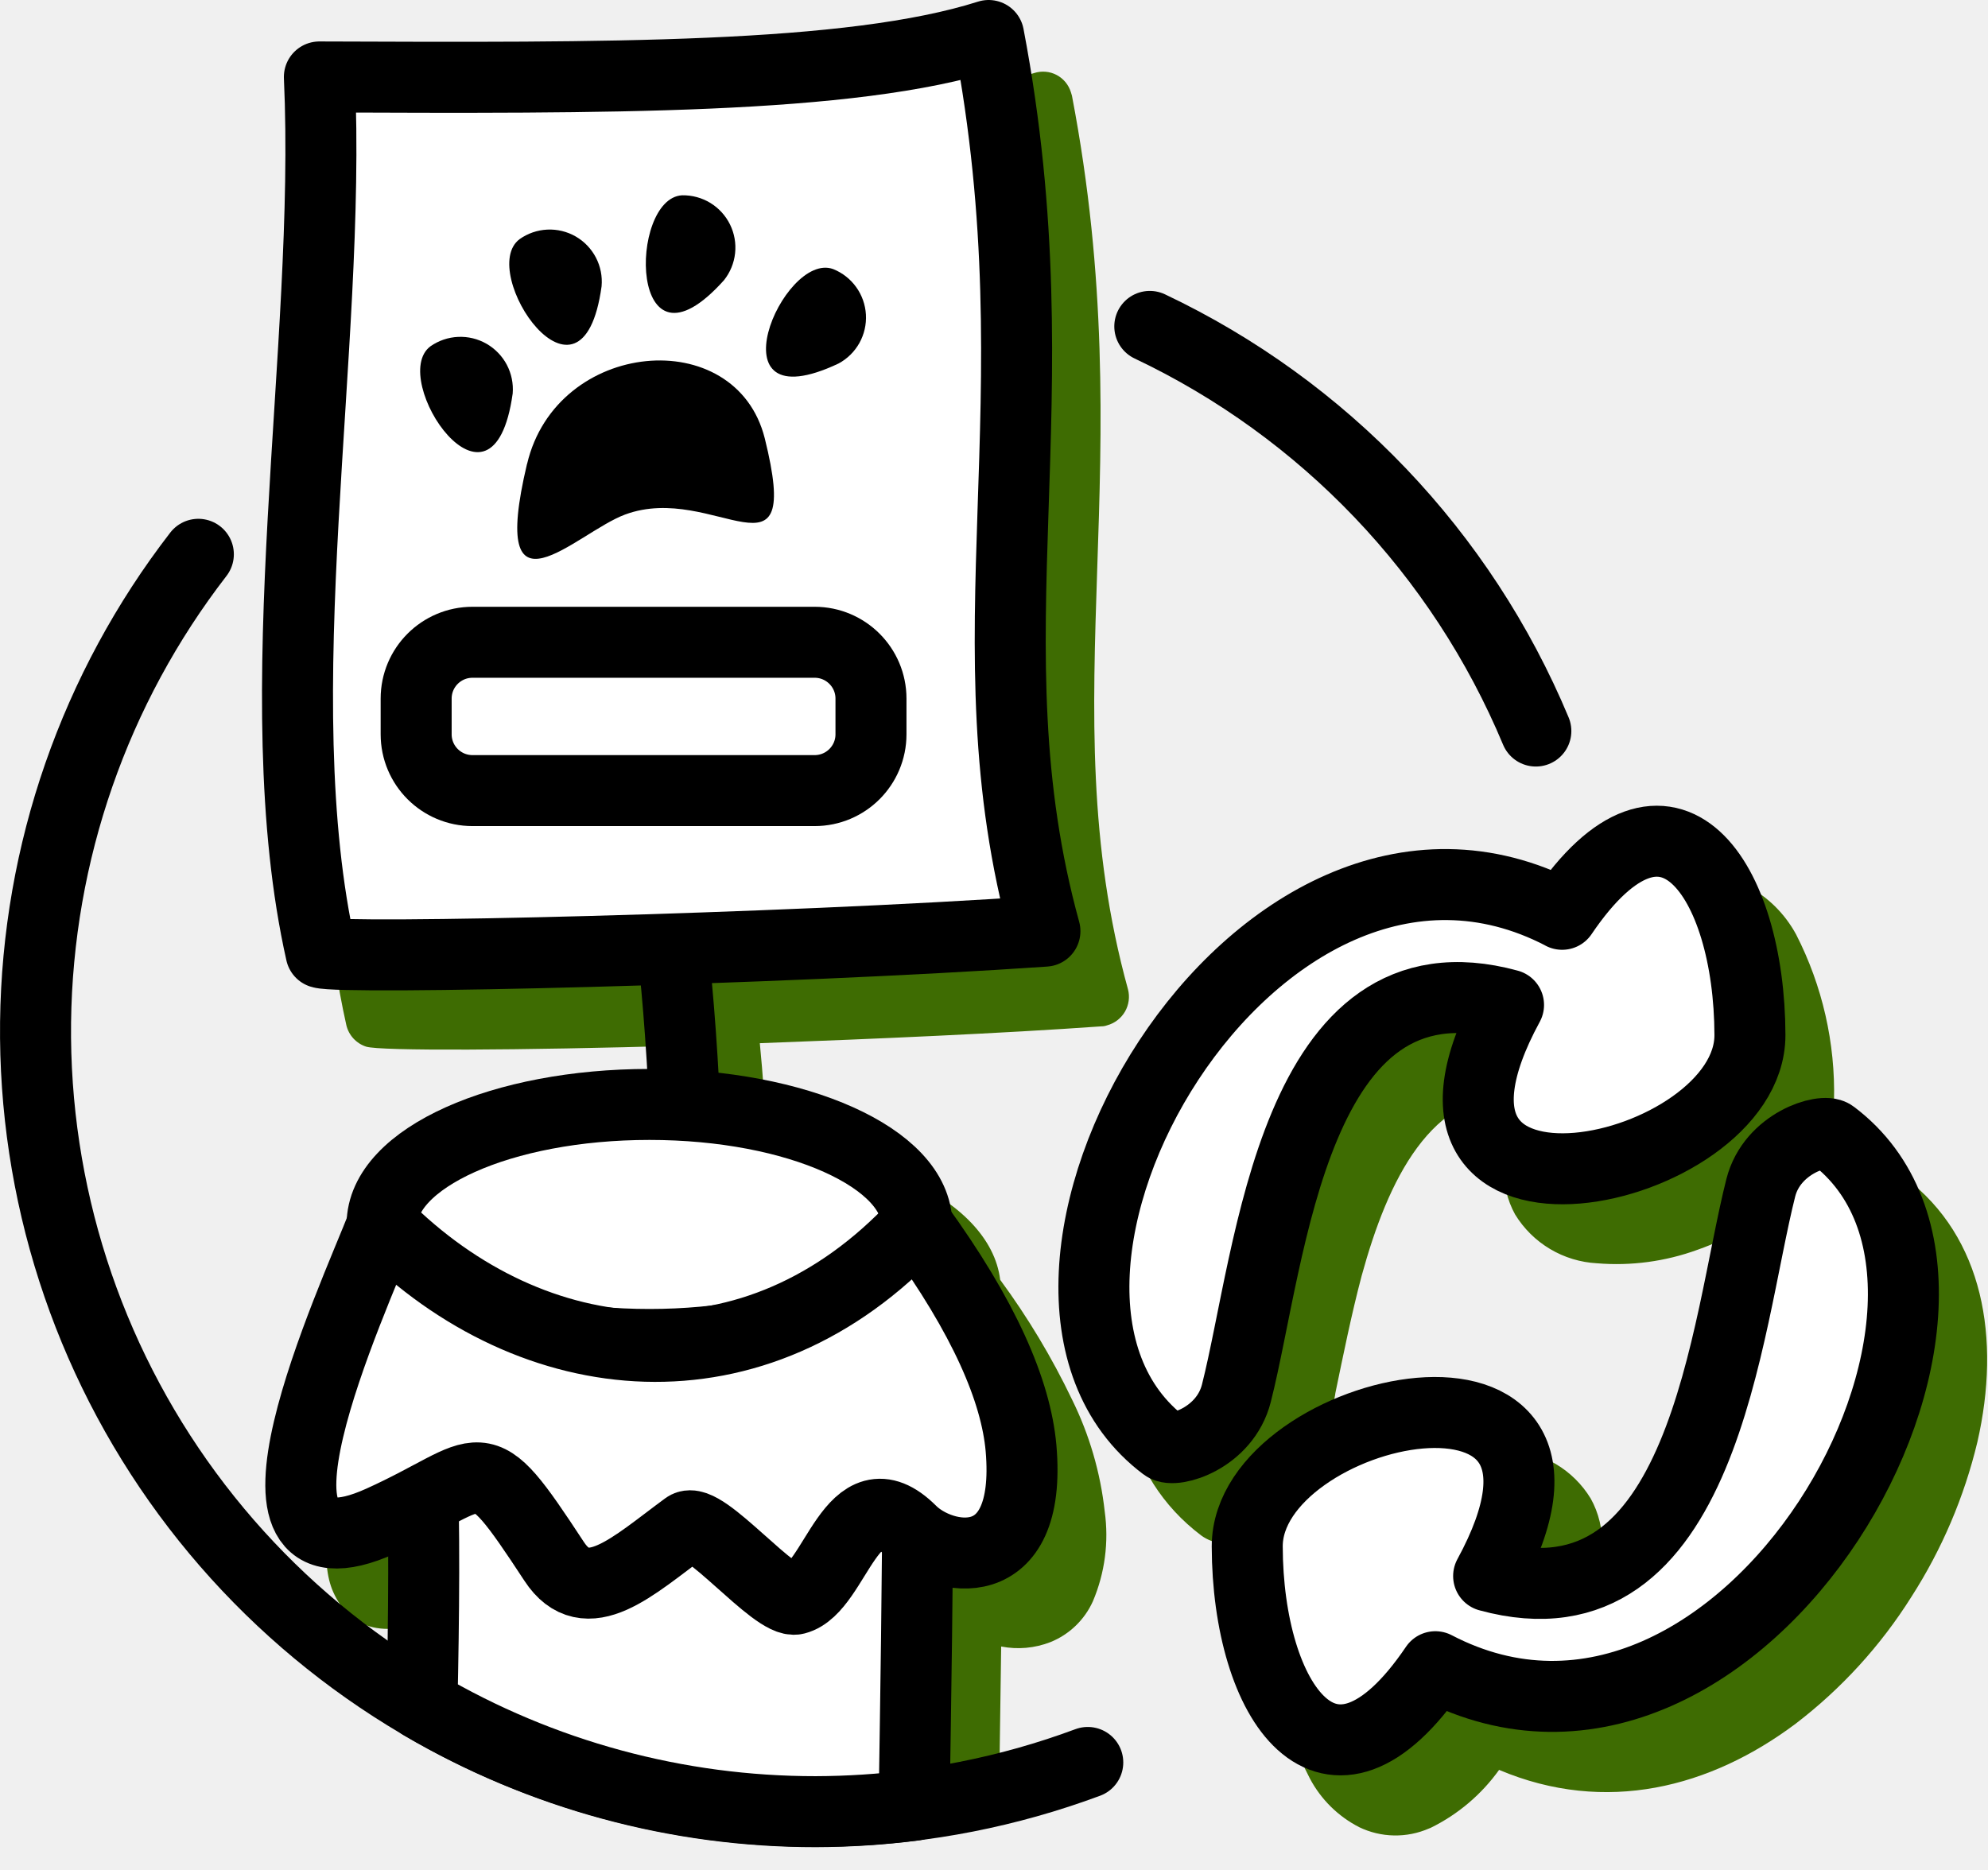
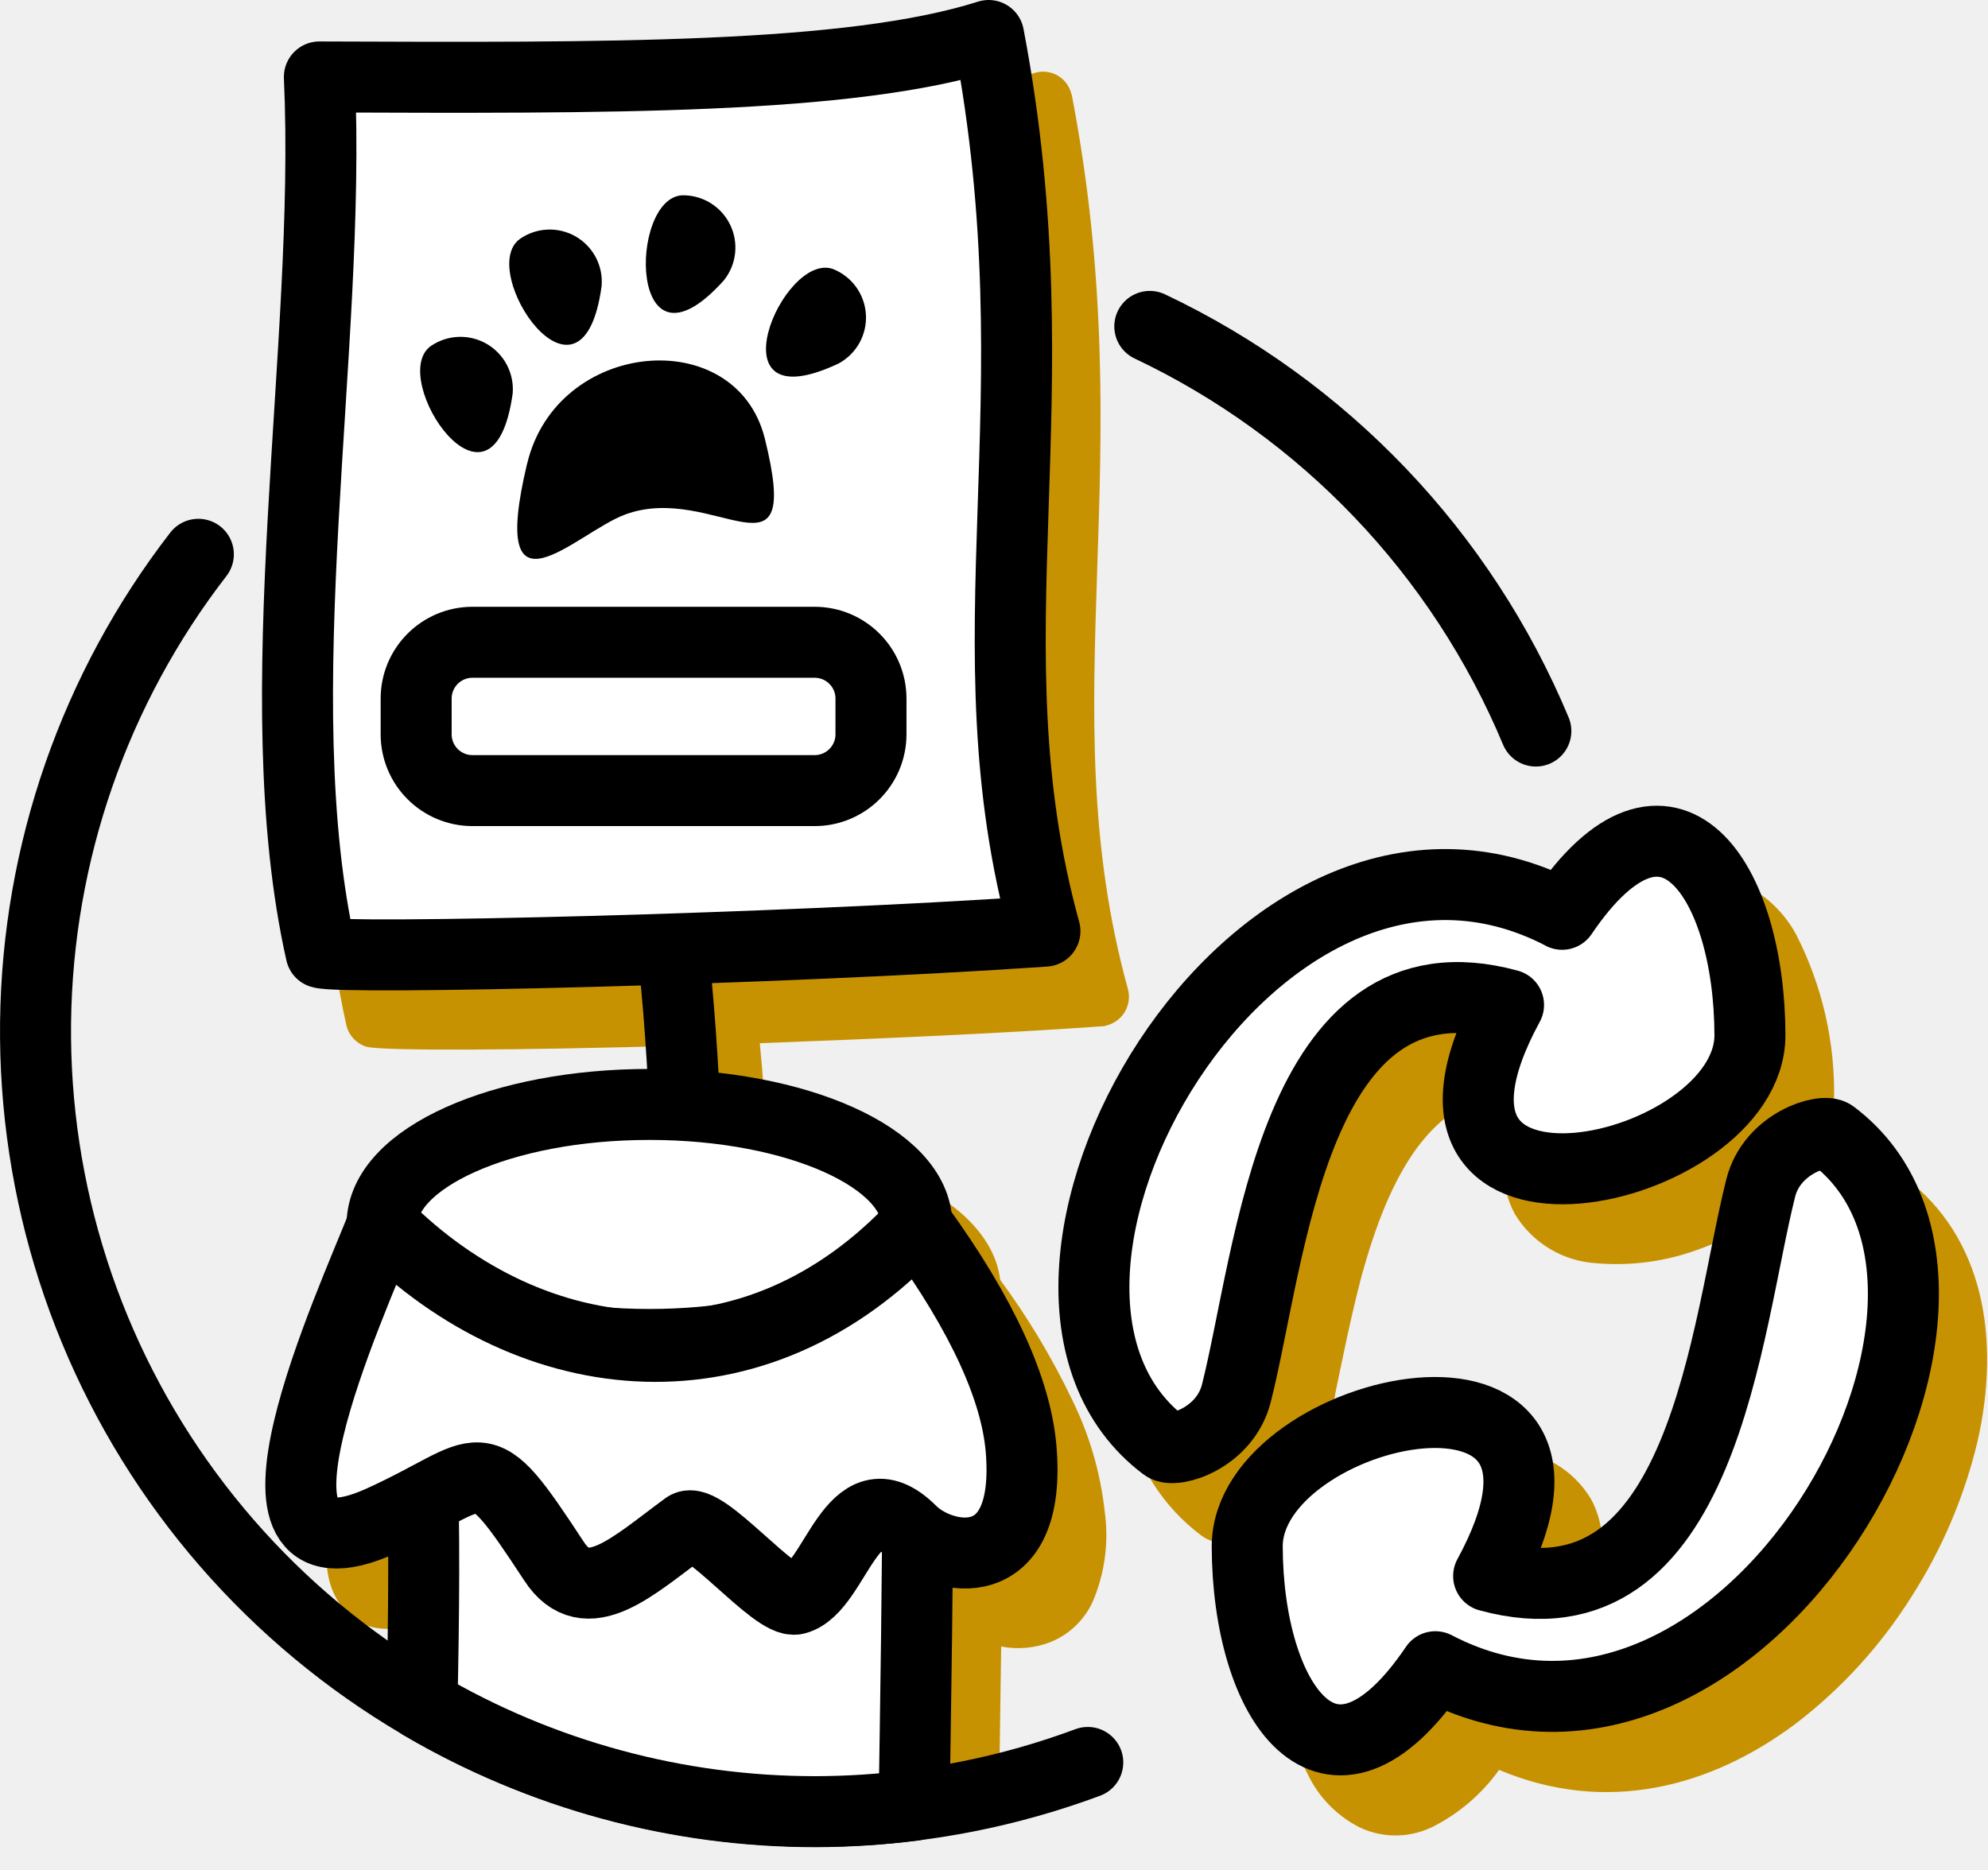
<svg xmlns="http://www.w3.org/2000/svg" width="84" height="79" viewBox="0 0 84 79" fill="none">
  <g clip-path="url(#clip0_660_1075)">
-     <path d="M17.2 54.277C17.328 52.454 18.853 50.877 21.246 49.804C23.935 48.688 26.826 48.14 29.737 48.194L29.908 48.208C29.823 46.769 29.723 45.416 29.595 44.162L28.895 44.19C21.9 44.39 16.074 44.418 15.475 44.233C15.268 44.167 15.082 44.048 14.934 43.888C14.787 43.728 14.683 43.533 14.634 43.321C13.097 36.477 13.61 28.296 14.123 20.304C14.512 15.576 14.655 10.83 14.55 6.087C14.542 5.924 14.566 5.761 14.621 5.608C14.677 5.454 14.761 5.313 14.871 5.192C14.981 5.072 15.114 4.974 15.261 4.904C15.409 4.835 15.569 4.795 15.732 4.787H16.573C28.173 4.83 38.141 4.858 43.697 3.087C43.852 3.037 44.016 3.018 44.178 3.032C44.341 3.045 44.499 3.091 44.644 3.167C44.788 3.243 44.916 3.346 45.02 3.472C45.124 3.598 45.202 3.743 45.25 3.899L45.293 4.041C46.775 11.777 46.561 18.13 46.361 24.057C46.161 30.097 45.976 35.696 47.661 41.807C47.745 42.126 47.699 42.466 47.534 42.752C47.368 43.037 47.096 43.246 46.778 43.331C46.7 43.36 46.618 43.375 46.536 43.374C42.305 43.674 37.062 43.901 32.105 44.086C32.233 45.397 32.333 46.821 32.418 48.331C34.425 48.512 36.391 49.007 38.245 49.798C40.553 50.838 42.045 52.334 42.262 54.086C43.429 55.673 44.445 57.366 45.296 59.143C46.029 60.627 46.497 62.228 46.678 63.873C46.858 65.162 46.686 66.475 46.178 67.673C45.824 68.458 45.181 69.076 44.383 69.397C43.721 69.655 42.999 69.719 42.303 69.582C42.275 71.619 42.246 73.671 42.218 75.622C34.347 77.529 26.05 76.469 18.912 72.645C18.94 71.163 18.955 69.653 18.955 68.172L18.898 68.186C16.248 69.386 14.781 68.841 14.083 67.286C12.915 64.693 15.422 58.61 16.775 55.334C16.945 54.921 17.088 54.565 17.202 54.266L17.2 54.277ZM63.343 74.795C62.596 75.838 61.602 76.68 60.451 77.245L60.38 77.273C59.913 77.477 59.408 77.577 58.898 77.567C58.389 77.558 57.888 77.438 57.43 77.217C56.543 76.762 55.817 76.046 55.35 75.166C54.224 72.996 53.674 70.573 53.75 68.129C53.75 65.251 56.499 62.901 59.52 61.847C60.87 61.346 62.316 61.151 63.751 61.277C64.452 61.309 65.134 61.512 65.738 61.87C66.342 62.228 66.848 62.728 67.213 63.328C67.883 64.528 67.94 66.191 67.042 68.428C70.789 68.556 72.584 64.781 73.695 60.735C74.151 59.068 74.507 57.344 74.806 55.792C75.048 54.61 75.262 53.513 75.476 52.686C75.618 52.119 75.88 51.59 76.245 51.133C76.716 50.531 77.334 50.06 78.04 49.765C78.618 49.482 79.271 49.388 79.906 49.494C79.965 49.507 80.022 49.526 80.077 49.551C80.227 49.601 80.367 49.678 80.49 49.779H80.504C83.809 52.286 84.55 56.56 83.553 60.934C82.997 63.26 82.053 65.475 80.761 67.487C79.464 69.549 77.809 71.363 75.875 72.843C72.285 75.535 67.855 76.704 63.339 74.795H63.343ZM67.902 39.864C68.642 38.815 69.637 37.972 70.794 37.414C71.266 37.198 71.779 37.087 72.298 37.089C72.817 37.092 73.33 37.207 73.8 37.428C74.688 37.892 75.417 38.612 75.894 39.494C77.004 41.665 77.554 44.079 77.494 46.517C77.494 49.409 74.73 51.76 71.724 52.817C70.366 53.312 68.918 53.506 67.479 53.387C66.777 53.349 66.096 53.142 65.493 52.782C64.889 52.422 64.383 51.92 64.017 51.321C63.362 50.139 63.29 48.458 64.202 46.221C60.455 46.093 58.646 49.868 57.535 53.914C57.108 55.524 56.751 57.29 56.424 58.872L56.41 58.972C56.182 60.112 55.968 61.166 55.755 61.978C55.62 62.541 55.362 63.067 55 63.517C54.522 64.116 53.906 64.591 53.205 64.899C52.619 65.175 51.964 65.27 51.325 65.17C51.271 65.155 51.218 65.136 51.168 65.113C51.026 65.059 50.891 64.987 50.768 64.899C47.434 62.392 46.679 58.118 47.691 53.716C48.245 51.395 49.188 49.184 50.479 47.177C51.77 45.116 53.42 43.302 55.351 41.821C58.951 39.114 63.371 37.96 67.902 39.869V39.864Z" fill="#3E6C02" />
+     <path d="M17.2 54.277C17.328 52.454 18.853 50.877 21.246 49.804C23.935 48.688 26.826 48.14 29.737 48.194L29.908 48.208C29.823 46.769 29.723 45.416 29.595 44.162L28.895 44.19C21.9 44.39 16.074 44.418 15.475 44.233C15.268 44.167 15.082 44.048 14.934 43.888C14.787 43.728 14.683 43.533 14.634 43.321C13.097 36.477 13.61 28.296 14.123 20.304C14.512 15.576 14.655 10.83 14.55 6.087C14.542 5.924 14.566 5.761 14.621 5.608C14.677 5.454 14.761 5.313 14.871 5.192C14.981 5.072 15.114 4.974 15.261 4.904C15.409 4.835 15.569 4.795 15.732 4.787H16.573C28.173 4.83 38.141 4.858 43.697 3.087C43.852 3.037 44.016 3.018 44.178 3.032C44.341 3.045 44.499 3.091 44.644 3.167C44.788 3.243 44.916 3.346 45.02 3.472C45.124 3.598 45.202 3.743 45.25 3.899L45.293 4.041C46.775 11.777 46.561 18.13 46.361 24.057C46.161 30.097 45.976 35.696 47.661 41.807C47.745 42.126 47.699 42.466 47.534 42.752C47.368 43.037 47.096 43.246 46.778 43.331C46.7 43.36 46.618 43.375 46.536 43.374C42.305 43.674 37.062 43.901 32.105 44.086C32.233 45.397 32.333 46.821 32.418 48.331C34.425 48.512 36.391 49.007 38.245 49.798C40.553 50.838 42.045 52.334 42.262 54.086C43.429 55.673 44.445 57.366 45.296 59.143C46.029 60.627 46.497 62.228 46.678 63.873C46.858 65.162 46.686 66.475 46.178 67.673C45.824 68.458 45.181 69.076 44.383 69.397C43.721 69.655 42.999 69.719 42.303 69.582C42.275 71.619 42.246 73.671 42.218 75.622C34.347 77.529 26.05 76.469 18.912 72.645C18.94 71.163 18.955 69.653 18.955 68.172L18.898 68.186C16.248 69.386 14.781 68.841 14.083 67.286C12.915 64.693 15.422 58.61 16.775 55.334C16.945 54.921 17.088 54.565 17.202 54.266L17.2 54.277ZM63.343 74.795C62.596 75.838 61.602 76.68 60.451 77.245L60.38 77.273C59.913 77.477 59.408 77.577 58.898 77.567C58.389 77.558 57.888 77.438 57.43 77.217C56.543 76.762 55.817 76.046 55.35 75.166C54.224 72.996 53.674 70.573 53.75 68.129C53.75 65.251 56.499 62.901 59.52 61.847C60.87 61.346 62.316 61.151 63.751 61.277C64.452 61.309 65.134 61.512 65.738 61.87C66.342 62.228 66.848 62.728 67.213 63.328C67.883 64.528 67.94 66.191 67.042 68.428C70.789 68.556 72.584 64.781 73.695 60.735C74.151 59.068 74.507 57.344 74.806 55.792C75.048 54.61 75.262 53.513 75.476 52.686C75.618 52.119 75.88 51.59 76.245 51.133C76.716 50.531 77.334 50.06 78.04 49.765C78.618 49.482 79.271 49.388 79.906 49.494C79.965 49.507 80.022 49.526 80.077 49.551C80.227 49.601 80.367 49.678 80.49 49.779H80.504C83.809 52.286 84.55 56.56 83.553 60.934C82.997 63.26 82.053 65.475 80.761 67.487C79.464 69.549 77.809 71.363 75.875 72.843C72.285 75.535 67.855 76.704 63.339 74.795H63.343ZM67.902 39.864C68.642 38.815 69.637 37.972 70.794 37.414C71.266 37.198 71.779 37.087 72.298 37.089C72.817 37.092 73.33 37.207 73.8 37.428C74.688 37.892 75.417 38.612 75.894 39.494C77.004 41.665 77.554 44.079 77.494 46.517C77.494 49.409 74.73 51.76 71.724 52.817C70.366 53.312 68.918 53.506 67.479 53.387C66.777 53.349 66.096 53.142 65.493 52.782C64.889 52.422 64.383 51.92 64.017 51.321C63.362 50.139 63.29 48.458 64.202 46.221C60.455 46.093 58.646 49.868 57.535 53.914C57.108 55.524 56.751 57.29 56.424 58.872L56.41 58.972C56.182 60.112 55.968 61.166 55.755 61.978C55.62 62.541 55.362 63.067 55 63.517C54.522 64.116 53.906 64.591 53.205 64.899C52.619 65.175 51.964 65.27 51.325 65.17C51.271 65.155 51.218 65.136 51.168 65.113C51.026 65.059 50.891 64.987 50.768 64.899C47.434 62.392 46.679 58.118 47.691 53.716C48.245 51.395 49.188 49.184 50.479 47.177C51.77 45.116 53.42 43.302 55.351 41.821C58.951 39.114 63.371 37.96 67.902 39.869V39.864Z" fill="#C79202" />
    <path d="M29.209 72.16C29.209 66.533 29.509 49.139 28.396 39.85" stroke="black" stroke-width="3" stroke-miterlimit="22.926" stroke-linecap="round" stroke-linejoin="round" />
    <path fill-rule="evenodd" clip-rule="evenodd" d="M41.773 1.5C44.736 17.057 40.762 27.043 44.152 39.351C32.769 40.135 14.435 40.551 13.566 40.263C11.119 29.379 14.019 14.706 13.495 3.252C25.533 3.295 35.904 3.366 41.773 1.5Z" fill="white" stroke="black" stroke-width="3" stroke-miterlimit="22.926" stroke-linecap="round" stroke-linejoin="round" />
    <path d="M27.442 56.818C33.682 56.818 38.739 54.547 38.739 51.746C38.739 48.945 33.682 46.674 27.442 46.674C21.203 46.674 16.145 48.945 16.145 51.746C16.145 54.547 21.203 56.818 27.442 56.818Z" fill="white" stroke="black" stroke-width="3" stroke-miterlimit="22.926" stroke-linecap="round" stroke-linejoin="round" />
    <path d="M34.422 27.143H19.964C18.649 27.143 17.584 28.209 17.584 29.523V31.031C17.584 32.346 18.649 33.411 19.964 33.411H34.422C35.736 33.411 36.802 32.346 36.802 31.031V29.523C36.802 28.209 35.736 27.143 34.422 27.143Z" fill="white" stroke="black" stroke-width="3" stroke-miterlimit="22.926" stroke-linecap="round" stroke-linejoin="round" />
    <path fill-rule="evenodd" clip-rule="evenodd" d="M22.271 19.607C23.51 14.336 31.089 13.652 32.314 18.524C33.938 25.063 30.191 20.347 26.414 21.744C24.334 22.513 20.614 26.573 22.268 19.607H22.271Z" fill="black" />
    <path fill-rule="evenodd" clip-rule="evenodd" d="M35.434 15.361C35.803 15.162 36.107 14.862 36.312 14.496C36.516 14.13 36.612 13.713 36.588 13.294C36.564 12.876 36.421 12.472 36.176 12.132C35.932 11.792 35.595 11.528 35.206 11.372C33.07 10.589 29.95 17.954 35.434 15.361Z" fill="black" />
    <path fill-rule="evenodd" clip-rule="evenodd" d="M30.59 11.843C30.852 11.515 31.015 11.119 31.06 10.702C31.106 10.285 31.031 9.864 30.846 9.487C30.661 9.111 30.372 8.795 30.015 8.576C29.657 8.358 29.244 8.246 28.824 8.253C26.544 8.367 26.544 16.359 30.59 11.843Z" fill="black" />
    <path fill-rule="evenodd" clip-rule="evenodd" d="M25.419 12.099C25.457 11.68 25.374 11.26 25.18 10.887C24.986 10.514 24.69 10.204 24.326 9.994C23.962 9.785 23.545 9.683 23.125 9.703C22.705 9.723 22.3 9.862 21.957 10.105C20.119 11.472 24.592 18.097 25.419 12.099Z" fill="black" />
    <path fill-rule="evenodd" clip-rule="evenodd" d="M21.663 16.629C21.697 16.21 21.611 15.79 21.416 15.418C21.22 15.046 20.922 14.738 20.558 14.528C20.193 14.319 19.777 14.218 19.357 14.237C18.937 14.256 18.531 14.394 18.187 14.635C16.364 16.003 20.822 22.641 21.663 16.629Z" fill="black" />
    <path d="M45.962 74.482C39.248 76.979 31.903 77.222 25.039 75.172C18.175 73.124 12.165 68.894 7.918 63.125C3.671 57.356 1.42 50.361 1.503 43.197C1.587 36.034 4.001 29.093 8.381 23.425" stroke="black" stroke-width="3" stroke-miterlimit="22.926" stroke-linecap="round" stroke-linejoin="round" />
    <path fill-rule="evenodd" clip-rule="evenodd" d="M66.006 38.639C70.506 31.986 73.927 37.2 73.941 43.739C73.95 49.694 57.9 53.213 63.741 42.469C54.641 39.976 53.712 53.082 52.241 58.88C51.757 60.789 49.606 61.416 49.207 61.102C40.275 54.378 53.007 31.869 66.007 38.636L66.006 38.639Z" fill="white" stroke="black" stroke-width="3" stroke-miterlimit="22.926" stroke-linecap="round" stroke-linejoin="round" />
    <path fill-rule="evenodd" clip-rule="evenodd" d="M60.649 70.436C56.149 77.089 52.714 71.889 52.7 65.35C52.7 59.395 68.741 55.876 62.9 66.604C72.017 69.097 72.929 56.004 74.4 50.193C74.884 48.298 77.05 47.671 77.434 47.971C86.38 54.709 73.627 77.203 60.649 70.436Z" fill="white" stroke="black" stroke-width="3" stroke-miterlimit="22.926" stroke-linecap="round" stroke-linejoin="round" />
    <path fill-rule="evenodd" clip-rule="evenodd" d="M38.625 76.291C38.753 67.691 38.995 54.381 38.397 52.344C40.121 56.675 24.322 59.666 19.597 55.393C18.856 54.723 17.645 53.213 16.705 53.256C18.005 56.191 17.987 64.795 17.83 72.046C22.875 75.008 28.619 76.567 34.469 76.562C35.859 76.558 37.247 76.468 38.625 76.291Z" fill="white" stroke="black" stroke-width="3" stroke-miterlimit="22.926" stroke-linecap="round" stroke-linejoin="round" />
    <path fill-rule="evenodd" clip-rule="evenodd" d="M16.161 51.745C14.907 54.965 9.109 67.43 16.09 64.281C20.663 62.215 20.09 60.919 23.412 65.981C24.78 68.075 26.746 66.181 28.996 64.528C29.708 64.015 32.757 67.805 33.626 67.577C35.336 67.135 35.977 62.192 38.498 64.699C39.766 65.981 43.627 66.793 43.142 61.199C42.928 58.791 41.603 55.686 38.742 51.754C31.932 59.076 22.53 58.136 16.162 51.754L16.161 51.745Z" fill="white" stroke="black" stroke-width="3" stroke-miterlimit="22.926" stroke-linecap="round" stroke-linejoin="round" />
    <path d="M48.583 13.794C55.945 17.284 61.756 23.375 64.895 30.894" stroke="black" stroke-width="3" stroke-miterlimit="22.926" stroke-linecap="round" stroke-linejoin="round" />
  </g>
  <defs>
    <clipPath id="clip0_660_1075">
      <rect width="83.968" height="78.062" fill="white" />
    </clipPath>
  </defs>
</svg>
